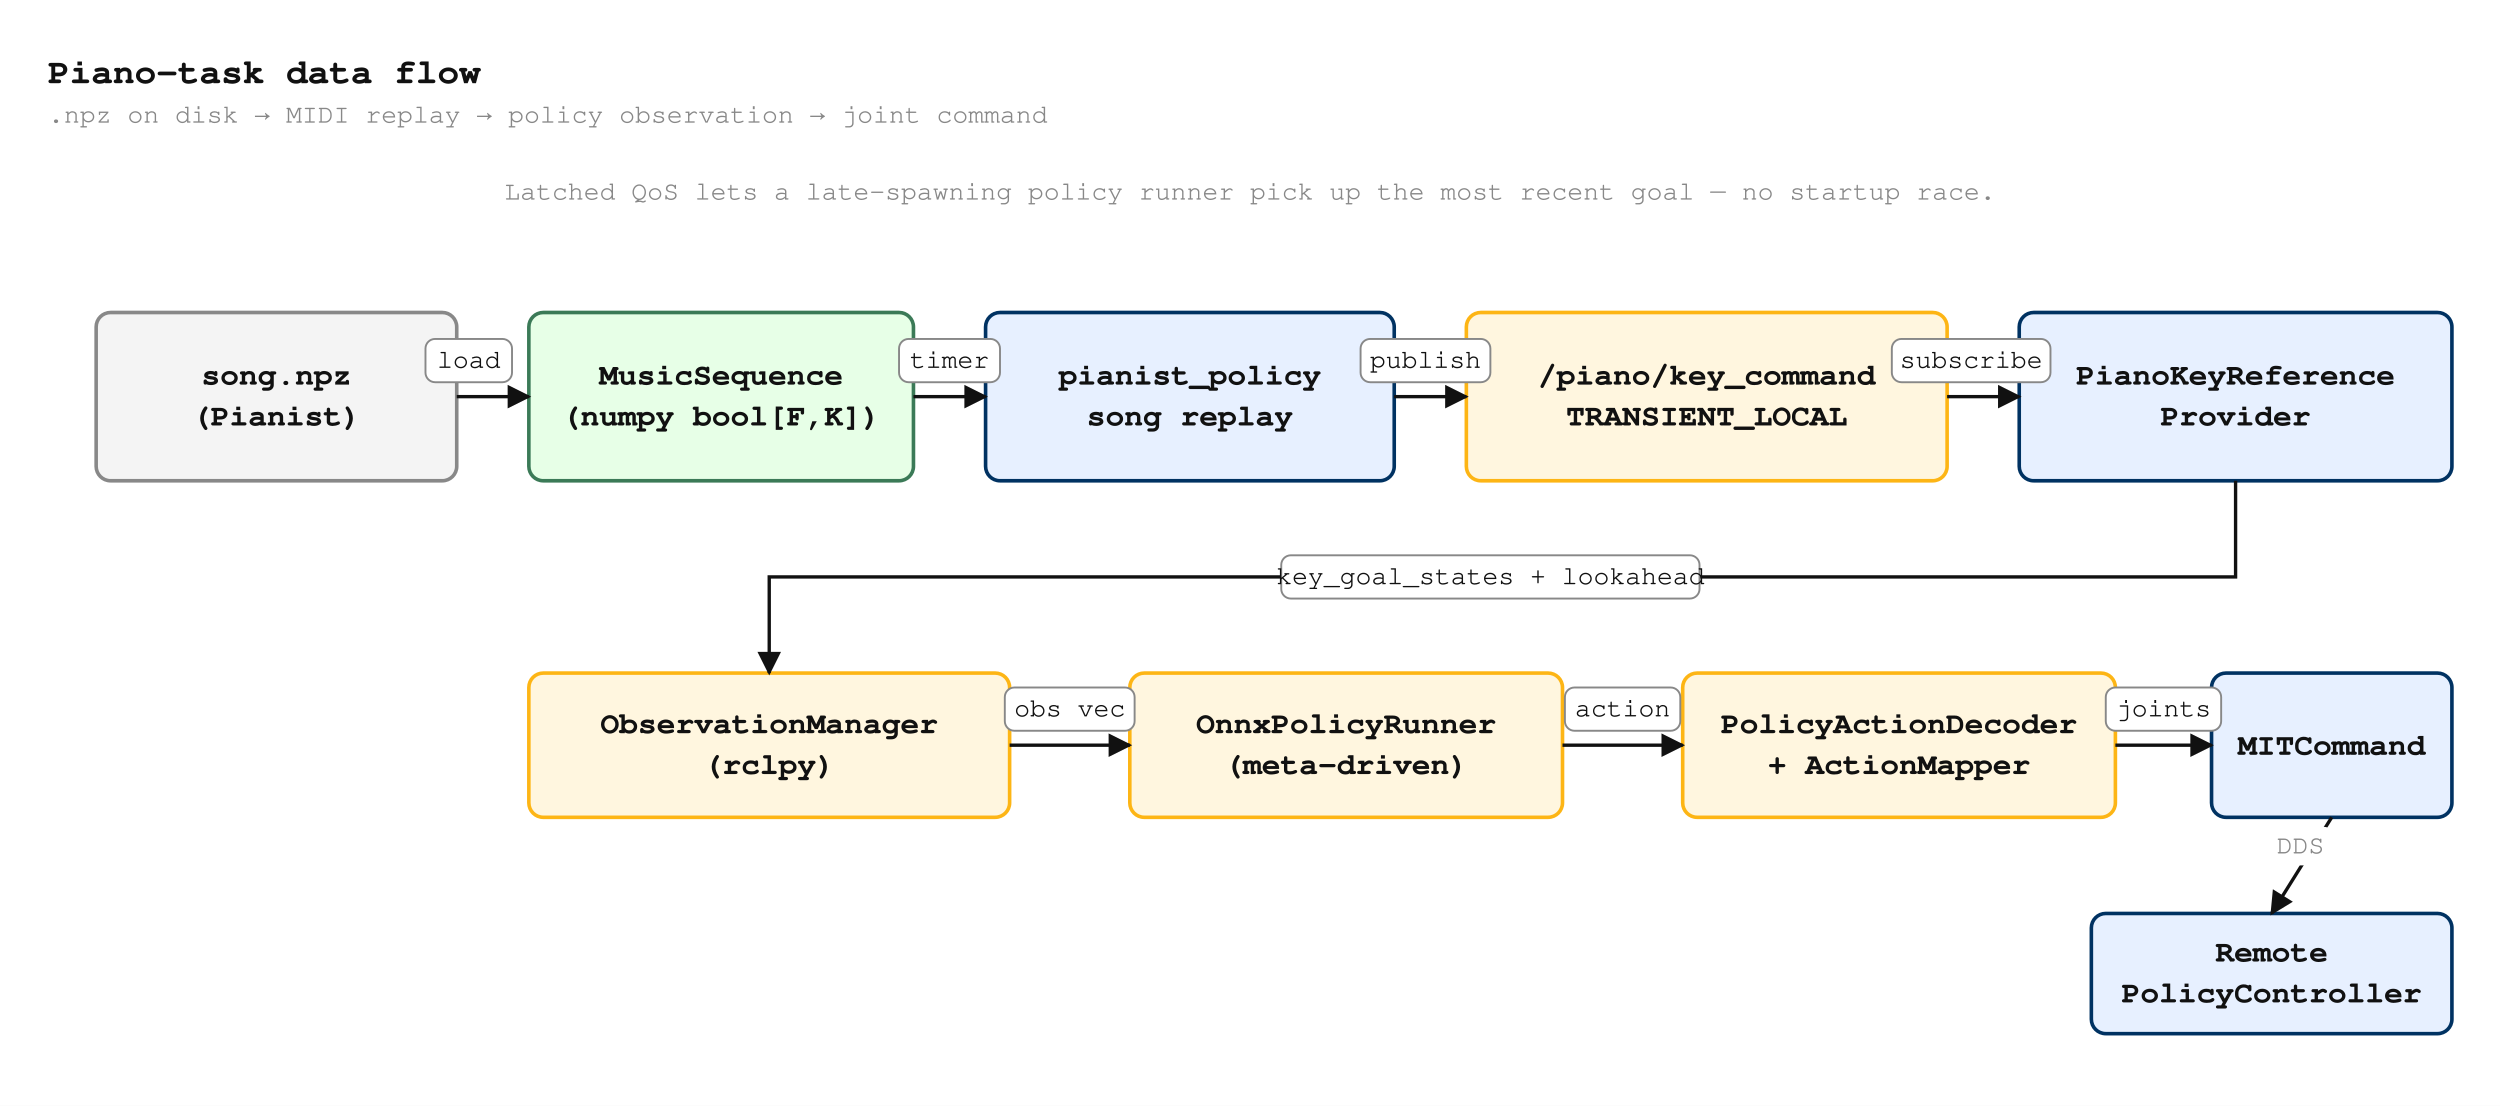
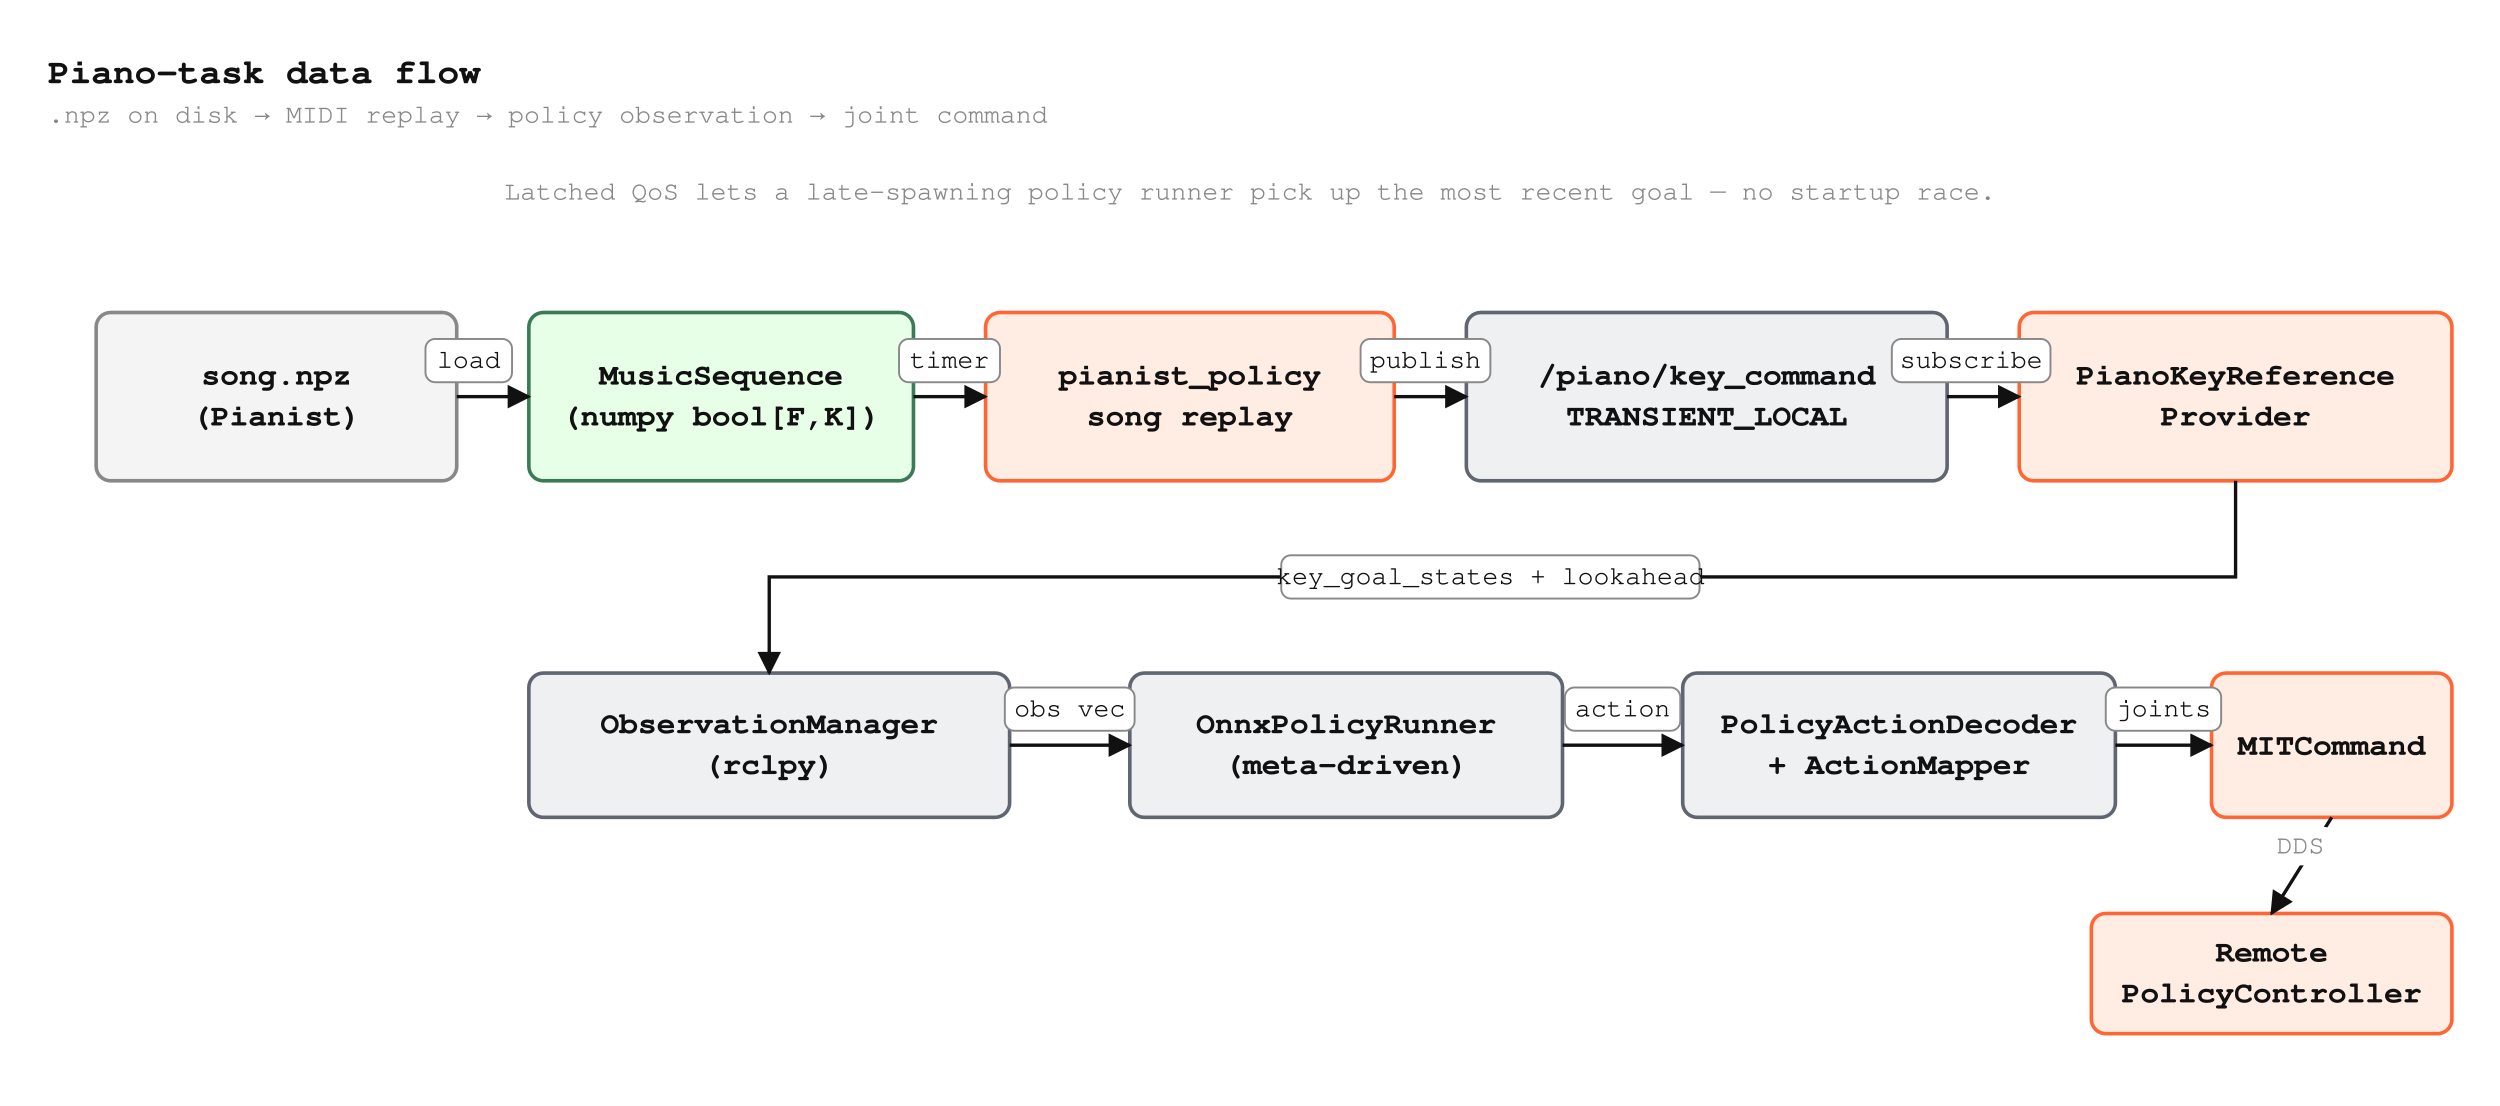
<svg xmlns="http://www.w3.org/2000/svg" viewBox="0 0 1040 460" width="1040" height="460" font-family="ui-monospace, Menlo, Consolas, Courier, monospace" font-size="13" fill="#111111" text-rendering="geometricPrecision">
  <defs>
    <marker id="arrow" viewBox="0 0 10 10" refX="9" refY="5" markerWidth="7" markerHeight="7" orient="auto-start-reverse">
      <path d="M 0 0 L 10 5 L 0 10 z" fill="#111111" />
    </marker>
    <marker id="arrow-grey" viewBox="0 0 10 10" refX="9" refY="5" markerWidth="7" markerHeight="7" orient="auto-start-reverse">
      <path d="M 0 0 L 10 5 L 0 10 z" fill="#888888" />
    </marker>
  </defs>
  <rect width="100%" height="100%" fill="white" />
  <text x="20" y="30" font-size="15" font-weight="700" text-anchor="start" fill="#111111" dominant-baseline="middle">Piano-task data flow</text>
  <text x="20" y="48" font-size="11" font-weight="400" text-anchor="start" fill="#888888" dominant-baseline="middle">.npz on disk → MIDI replay → policy observation → joint command</text>
  <rect x="40" y="130" width="150" height="70" rx="6" ry="6" fill="#F4F4F4" stroke="#888888" stroke-width="1.5" />
  <text x="115" y="156" font-size="13" font-weight="600" text-anchor="middle" fill="#111111" dominant-baseline="middle">song.npz</text>
  <text x="115" y="173" font-size="13" font-weight="600" text-anchor="middle" fill="#111111" dominant-baseline="middle">(Pianist)</text>
  <rect x="220" y="130" width="160" height="70" rx="6" ry="6" fill="#E7FFE7" stroke="#3B7A57" stroke-width="1.5" />
  <text x="300" y="156" font-size="13" font-weight="600" text-anchor="middle" fill="#111111" dominant-baseline="middle">MusicSequence</text>
  <text x="300" y="173" font-size="13" font-weight="600" text-anchor="middle" fill="#111111" dominant-baseline="middle">(numpy bool[F,K])</text>
-   <rect x="410" y="130" width="170" height="70" rx="6" ry="6" fill="#E7F0FF" stroke="#003262" stroke-width="1.5" />
+   <rect x="410" y="130" width="170" height="70" rx="6" ry="6" fill="#ffece2" stroke="#ff6633" stroke-width="1.5" />
  <text x="495" y="156" font-size="13" font-weight="600" text-anchor="middle" fill="#111111" dominant-baseline="middle">pianist_policy</text>
  <text x="495" y="173" font-size="13" font-weight="600" text-anchor="middle" fill="#111111" dominant-baseline="middle">song replay</text>
-   <rect x="610" y="130" width="200" height="70" rx="6" ry="6" fill="#FFF6DF" stroke="#FDB515" stroke-width="1.5" />
+   <rect x="610" y="130" width="200" height="70" rx="6" ry="6" fill="#eef0f2" stroke="#5f6671" stroke-width="1.5" />
  <text x="710" y="156" font-size="13" font-weight="600" text-anchor="middle" fill="#111111" dominant-baseline="middle">/piano/key_command</text>
  <text x="710" y="173" font-size="13" font-weight="600" text-anchor="middle" fill="#111111" dominant-baseline="middle">TRANSIENT_LOCAL</text>
-   <rect x="840" y="130" width="180" height="70" rx="6" ry="6" fill="#E7F0FF" stroke="#003262" stroke-width="1.5" />
+   <rect x="840" y="130" width="180" height="70" rx="6" ry="6" fill="#ffece2" stroke="#ff6633" stroke-width="1.5" />
  <text x="930" y="156" font-size="13" font-weight="600" text-anchor="middle" fill="#111111" dominant-baseline="middle">PianoKeyReference</text>
  <text x="930" y="173" font-size="13" font-weight="600" text-anchor="middle" fill="#111111" dominant-baseline="middle">Provider</text>
-   <rect x="220" y="280" width="200" height="60" rx="6" ry="6" fill="#FFF6DF" stroke="#FDB515" stroke-width="1.5" />
+   <rect x="220" y="280" width="200" height="60" rx="6" ry="6" fill="#eef0f2" stroke="#5f6671" stroke-width="1.5" />
  <text x="320" y="301" font-size="13" font-weight="600" text-anchor="middle" fill="#111111" dominant-baseline="middle">ObservationManager</text>
  <text x="320" y="318" font-size="13" font-weight="600" text-anchor="middle" fill="#111111" dominant-baseline="middle">(rclpy)</text>
-   <rect x="470" y="280" width="180" height="60" rx="6" ry="6" fill="#FFF6DF" stroke="#FDB515" stroke-width="1.5" />
+   <rect x="470" y="280" width="180" height="60" rx="6" ry="6" fill="#eef0f2" stroke="#5f6671" stroke-width="1.5" />
  <text x="560" y="301" font-size="13" font-weight="600" text-anchor="middle" fill="#111111" dominant-baseline="middle">OnnxPolicyRunner</text>
  <text x="560" y="318" font-size="13" font-weight="600" text-anchor="middle" fill="#111111" dominant-baseline="middle">(meta-driven)</text>
-   <rect x="700" y="280" width="180" height="60" rx="6" ry="6" fill="#FFF6DF" stroke="#FDB515" stroke-width="1.5" />
+   <rect x="700" y="280" width="180" height="60" rx="6" ry="6" fill="#eef0f2" stroke="#5f6671" stroke-width="1.5" />
  <text x="790" y="301" font-size="13" font-weight="600" text-anchor="middle" fill="#111111" dominant-baseline="middle">PolicyActionDecoder</text>
  <text x="790" y="318" font-size="13" font-weight="600" text-anchor="middle" fill="#111111" dominant-baseline="middle">+ ActionMapper</text>
-   <rect x="920" y="280" width="100" height="60" rx="6" ry="6" fill="#E7F0FF" stroke="#003262" stroke-width="1.5" />
+   <rect x="920" y="280" width="100" height="60" rx="6" ry="6" fill="#ffece2" stroke="#ff6633" stroke-width="1.5" />
  <text x="970" y="310" font-size="13" font-weight="600" text-anchor="middle" fill="#111111" dominant-baseline="middle">MITCommand</text>
  <line x1="190" y1="165" x2="220" y2="165" stroke="#111111" stroke-width="1.4" marker-end="url(#arrow)" />
  <line x1="380" y1="165" x2="410" y2="165" stroke="#111111" stroke-width="1.4" marker-end="url(#arrow)" />
  <line x1="580" y1="165" x2="610" y2="165" stroke="#111111" stroke-width="1.4" marker-end="url(#arrow)" />
  <line x1="810" y1="165" x2="840" y2="165" stroke="#111111" stroke-width="1.4" marker-end="url(#arrow)" />
  <rect x="177" y="141" width="36" height="18" rx="4" ry="4" fill="white" stroke="#888888" stroke-width="0.8" />
  <text x="195" y="150" font-size="11" font-weight="400" text-anchor="middle" fill="#111111" dominant-baseline="middle">load</text>
  <rect x="374" y="141" width="42" height="18" rx="4" ry="4" fill="white" stroke="#888888" stroke-width="0.8" />
  <text x="395" y="150" font-size="11" font-weight="400" text-anchor="middle" fill="#111111" dominant-baseline="middle">timer</text>
  <rect x="566" y="141" width="54" height="18" rx="4" ry="4" fill="white" stroke="#888888" stroke-width="0.8" />
  <text x="593" y="150" font-size="11" font-weight="400" text-anchor="middle" fill="#111111" dominant-baseline="middle">publish</text>
  <rect x="787" y="141" width="66" height="18" rx="4" ry="4" fill="white" stroke="#888888" stroke-width="0.8" />
  <text x="820" y="150" font-size="11" font-weight="400" text-anchor="middle" fill="#111111" dominant-baseline="middle">subscribe</text>
  <polyline points="930,200 930,240 320,240 320,280" fill="none" stroke="#111111" stroke-width="1.4" marker-end="url(#arrow)" />
  <rect x="533" y="231" width="174" height="18" rx="4" ry="4" fill="white" stroke="#888888" stroke-width="0.8" />
  <text x="620" y="240" font-size="11" font-weight="400" text-anchor="middle" fill="#111111" dominant-baseline="middle">key_goal_states + lookahead</text>
  <line x1="420" y1="310" x2="470" y2="310" stroke="#111111" stroke-width="1.4" marker-end="url(#arrow)" />
  <line x1="650" y1="310" x2="700" y2="310" stroke="#111111" stroke-width="1.4" marker-end="url(#arrow)" />
  <line x1="880" y1="310" x2="920" y2="310" stroke="#111111" stroke-width="1.4" marker-end="url(#arrow)" />
  <rect x="418" y="286" width="54" height="18" rx="4" ry="4" fill="white" stroke="#888888" stroke-width="0.8" />
  <text x="445" y="295" font-size="11" font-weight="400" text-anchor="middle" fill="#111111" dominant-baseline="middle">obs vec</text>
  <rect x="651" y="286" width="48" height="18" rx="4" ry="4" fill="white" stroke="#888888" stroke-width="0.8" />
  <text x="675" y="295" font-size="11" font-weight="400" text-anchor="middle" fill="#111111" dominant-baseline="middle">action</text>
  <rect x="876" y="286" width="48" height="18" rx="4" ry="4" fill="white" stroke="#888888" stroke-width="0.8" />
  <text x="900" y="295" font-size="11" font-weight="400" text-anchor="middle" fill="#111111" dominant-baseline="middle">joints</text>
-   <rect x="870" y="380" width="150" height="50" rx="6" ry="6" fill="#E7F0FF" stroke="#003262" stroke-width="1.5" />
+   <rect x="870" y="380" width="150" height="50" rx="6" ry="6" fill="#ffece2" stroke="#ff6633" stroke-width="1.5" />
  <text x="945" y="396" font-size="13" font-weight="600" text-anchor="middle" fill="#111111" dominant-baseline="middle">Remote</text>
  <text x="945" y="413" font-size="13" font-weight="600" text-anchor="middle" fill="#111111" dominant-baseline="middle">PolicyController</text>
  <line x1="970" y1="340" x2="945" y2="380" stroke="#111111" stroke-width="1.4" marker-end="url(#arrow)" />
  <rect x="944" y="344" width="26" height="16" rx="3" ry="3" fill="white" stroke="none" />
  <text x="957" y="352" font-size="11" font-weight="400" text-anchor="middle" fill="#888888" dominant-baseline="middle">DDS</text>
  <text x="520" y="80" font-size="11" font-weight="400" text-anchor="middle" fill="#888888" dominant-baseline="middle">Latched QoS lets a late-spawning policy runner pick up the most recent goal — no startup race.</text>
</svg>
